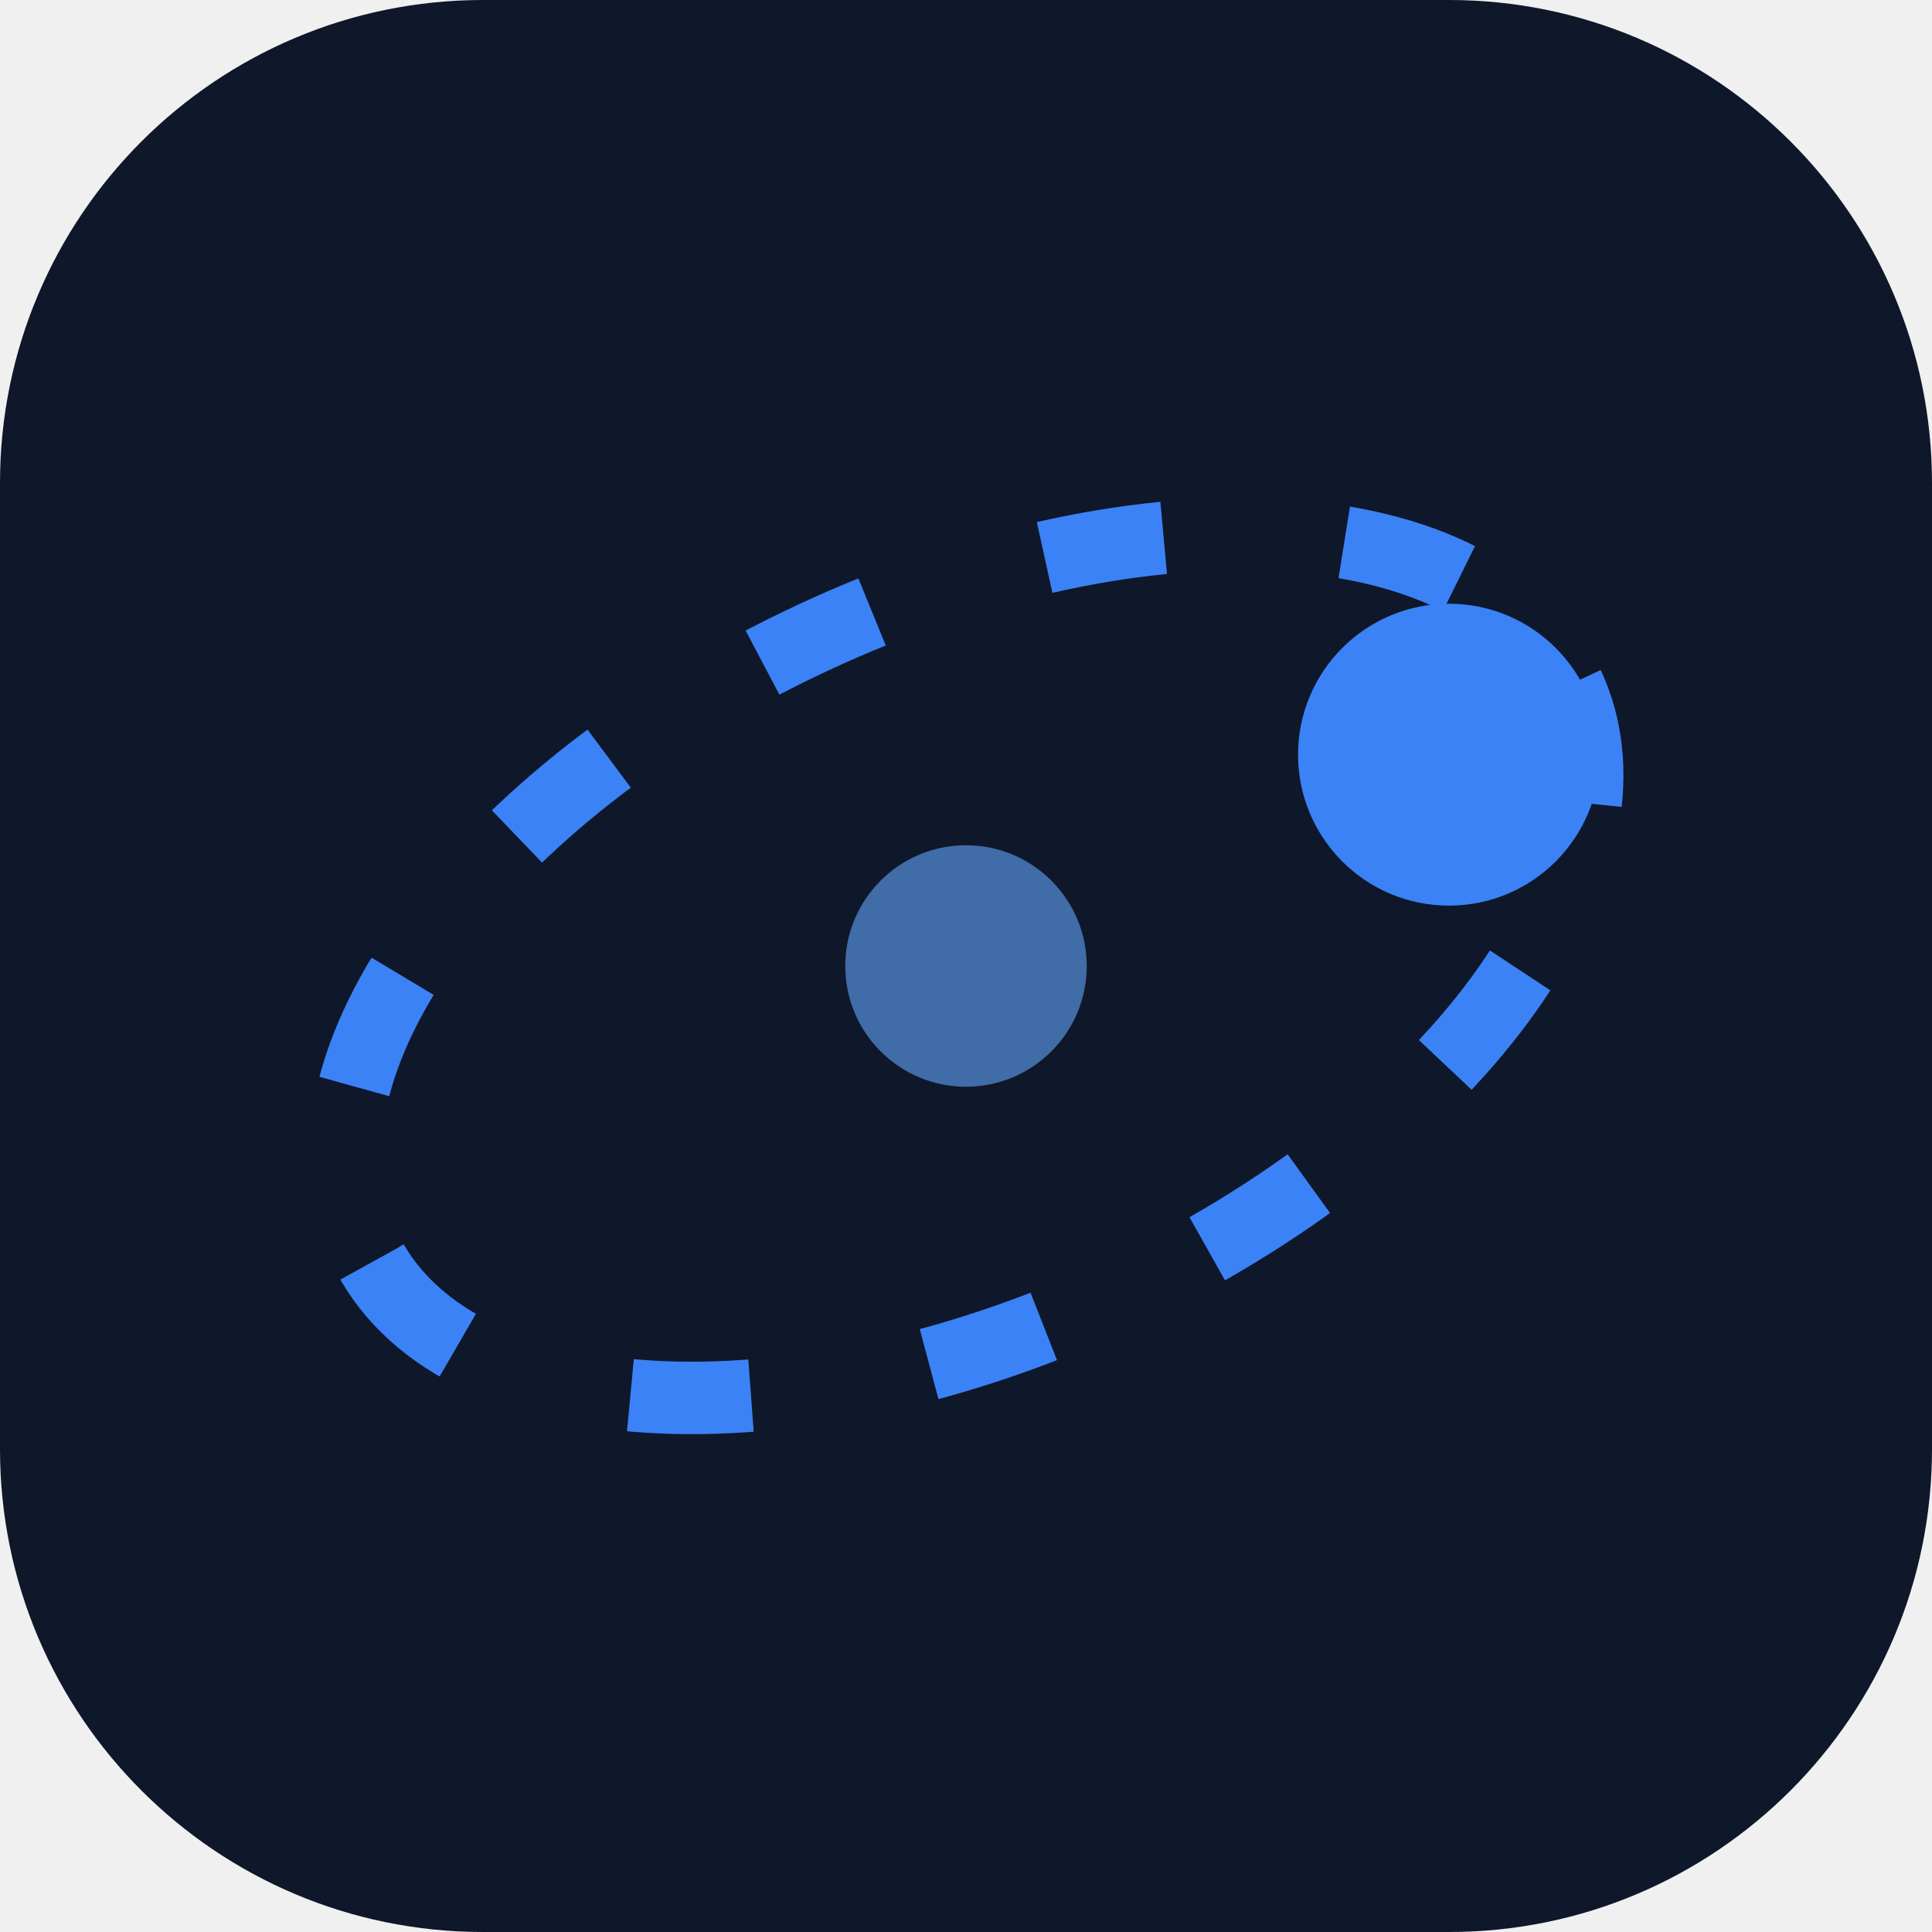
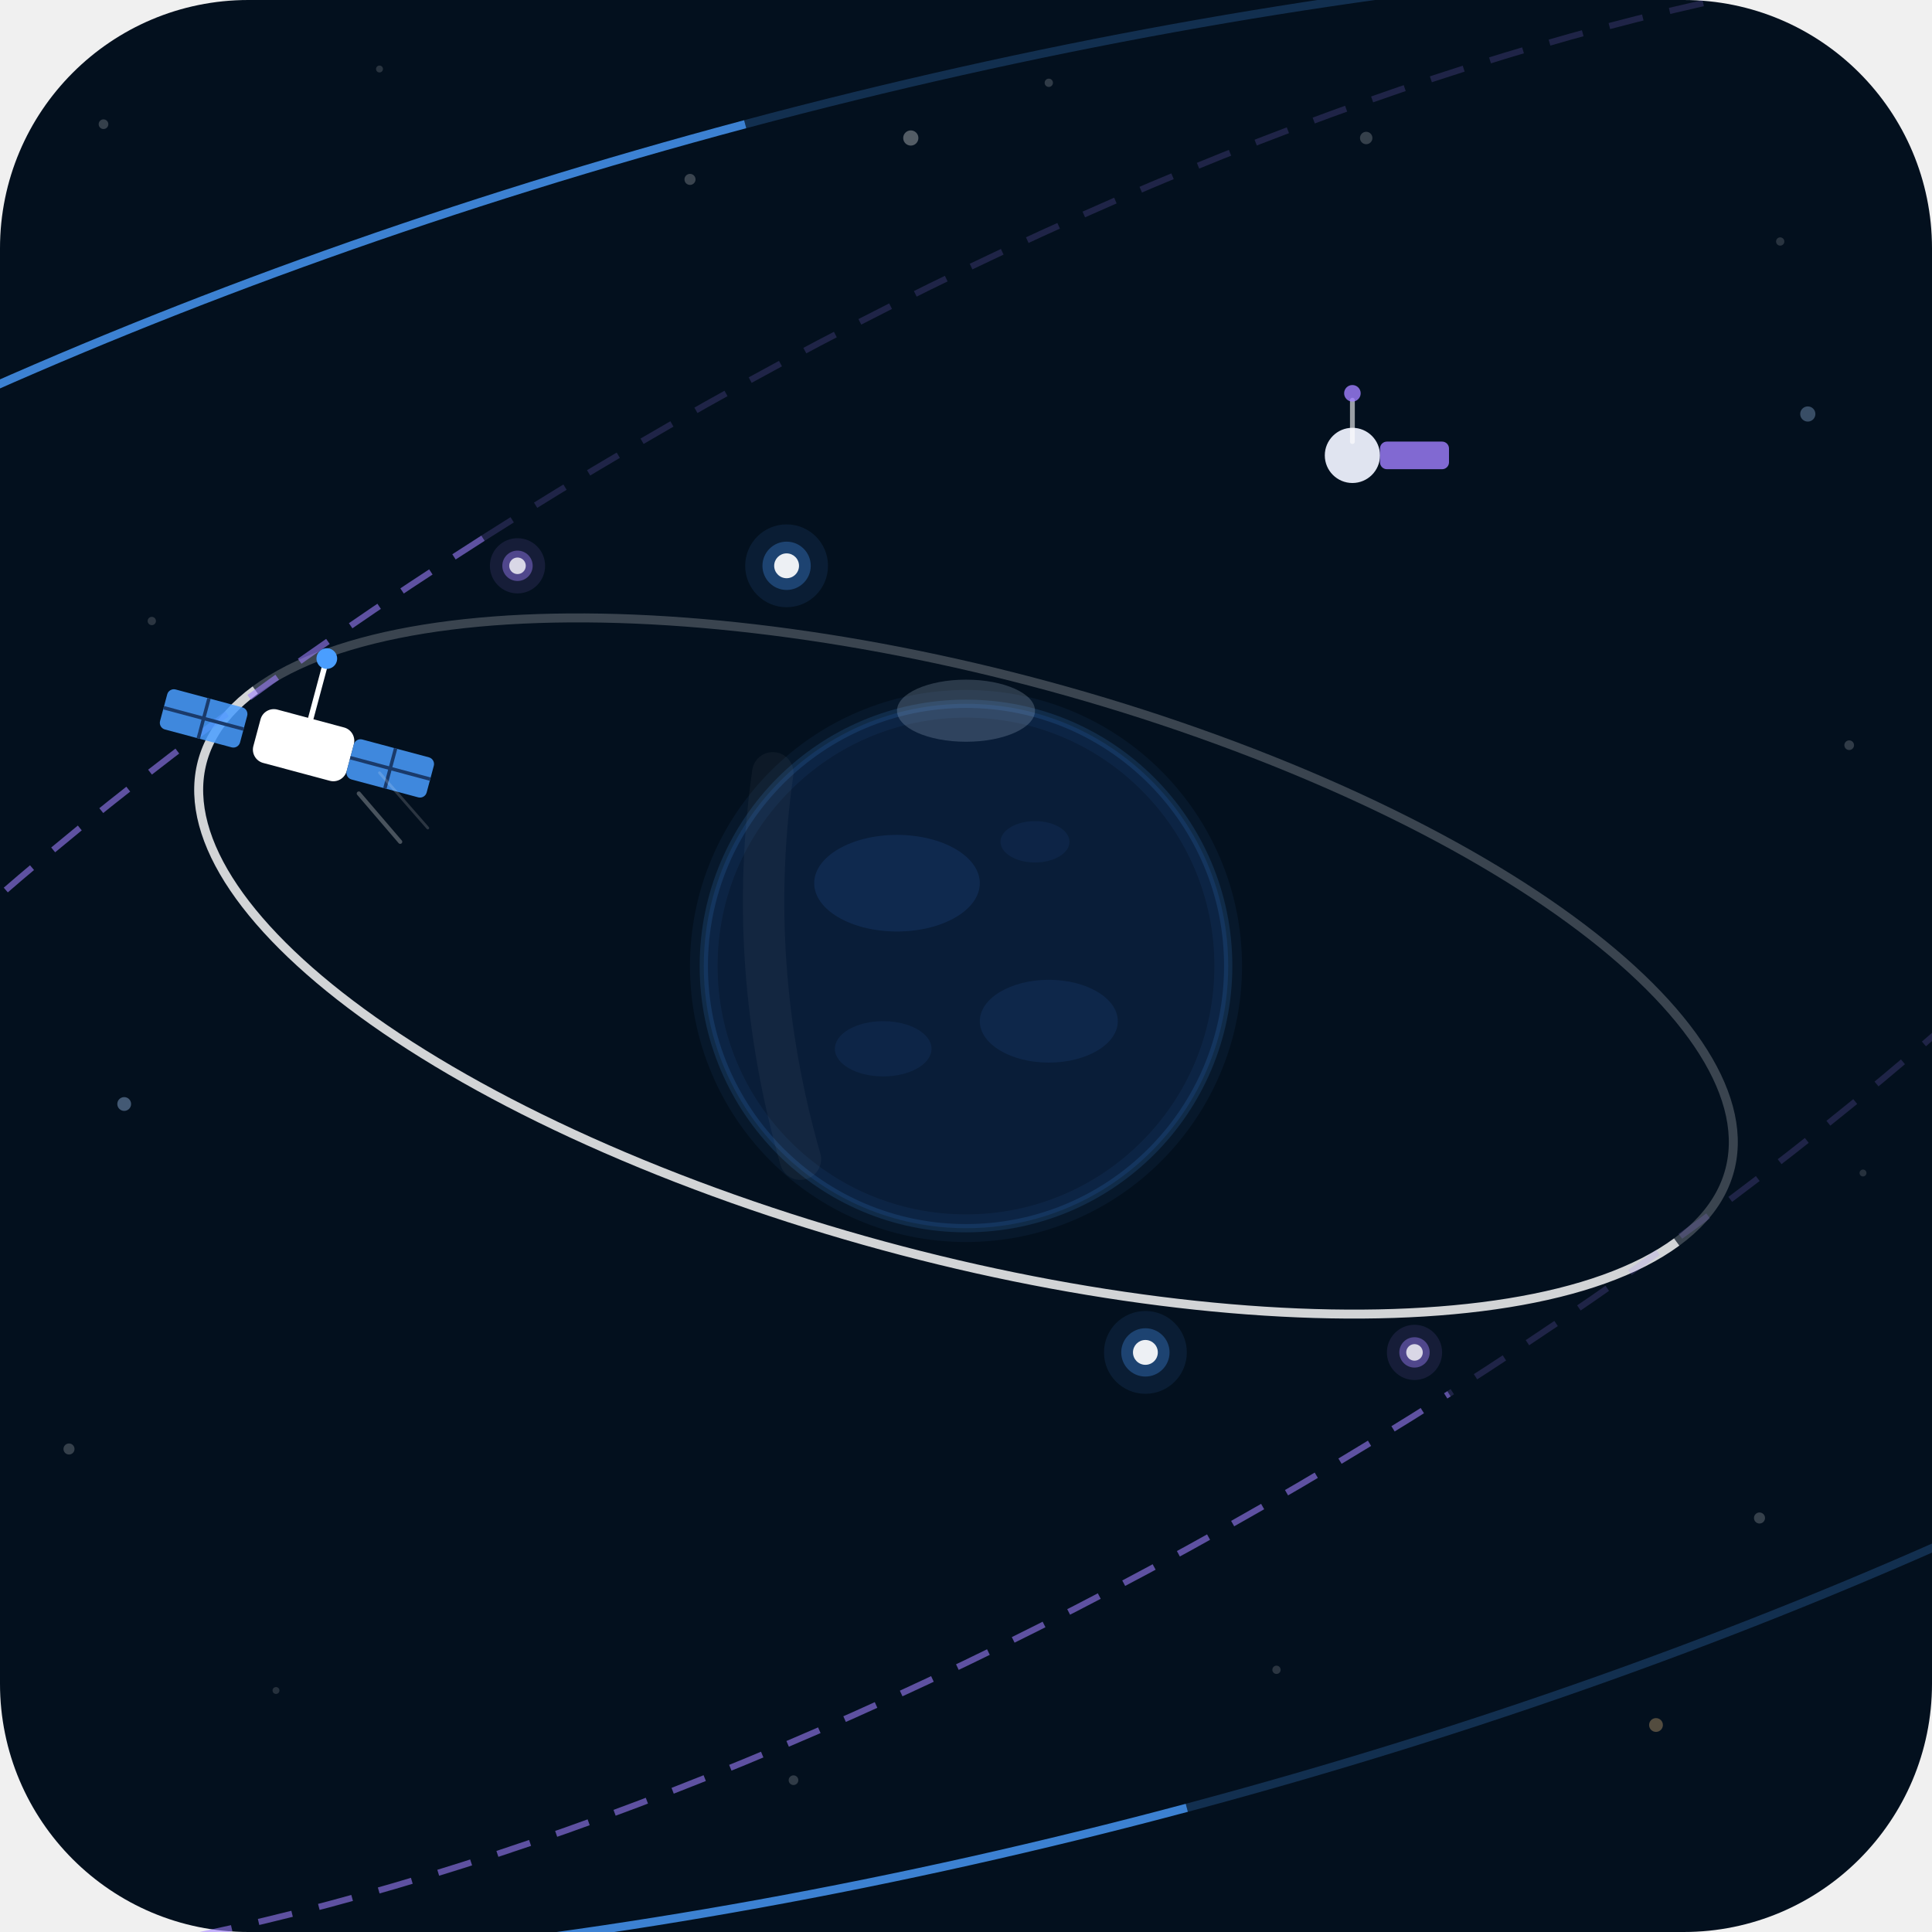
- <svg xmlns="http://www.w3.org/2000/svg" viewBox="0 0 32 32" fill="none">
-   <rect width="32" height="32" rx="8" fill="#0f172a" />
-   <ellipse cx="16" cy="16" rx="11" ry="6" stroke="#3b82f6" stroke-width="1.2" transform="rotate(-25 16 16)" fill="none" stroke-dasharray="2 3" />
-   <circle cx="24" cy="12.5" r="2.5" fill="#3b82f6" />
-   <circle cx="16" cy="16" r="2" fill="#60a5fa" opacity="0.6" />
+ <svg xmlns="http://www.w3.org/2000/svg" viewBox="0 0 280 280" width="280" height="280">
+   <rect width="280" height="280" rx="36" fill="#03101e" />
+   <circle cx="15" cy="18" r=".7" fill="white" opacity=".2" />
+   <circle cx="55" cy="10" r=".5" fill="white" opacity=".15" />
+   <circle cx="100" cy="26" r=".8" fill="white" opacity=".22" />
+   <circle cx="152" cy="12" r=".6" fill="white" opacity=".18" />
+   <circle cx="198" cy="20" r=".9" fill="white" opacity=".2" />
+   <circle cx="258" cy="35" r=".6" fill="white" opacity=".15" />
+   <circle cx="22" cy="90" r=".6" fill="white" opacity=".16" />
+   <circle cx="268" cy="108" r=".7" fill="white" opacity=".18" />
+   <circle cx="10" cy="210" r=".8" fill="white" opacity=".2" />
+   <circle cx="40" cy="245" r=".5" fill="white" opacity=".14" />
+   <circle cx="115" cy="258" r=".7" fill="white" opacity=".18" />
+   <circle cx="185" cy="242" r=".6" fill="white" opacity=".16" />
+   <circle cx="255" cy="220" r=".8" fill="white" opacity=".2" />
+   <circle cx="270" cy="170" r=".5" fill="white" opacity=".14" />
+   <circle cx="132" cy="20" r="1.1" fill="white" opacity=".32" />
+   <circle cx="18" cy="160" r="1" fill="#aad0ff" opacity=".38" />
+   <circle cx="262" cy="60" r="1.1" fill="#aad0ff" opacity=".32" />
+   <circle cx="240" cy="250" r="1" fill="#ffcc88" opacity=".32" />
+   <path d="M 37,100 A 103,38 15 0 1 243,180" fill="none" stroke="white" stroke-width="1.3" opacity=".22" />
+   <path d="M 37,100 A 103,38 15 0 0 243,180" fill="none" stroke="white" stroke-width="1.3" opacity=".82" />
+   <path d="M 108,18 A 38,95 75 0 1 172,262" fill="none" stroke="#4A9EFF" stroke-width="1.2" opacity=".22" />
+   <path d="M 108,18 A 38,95 75 0 0 172,262" fill="none" stroke="#4A9EFF" stroke-width="1.2" opacity=".8" />
+   <path d="M 70,78 A 72,26 -30 0 1 210,202" fill="none" stroke="#a080ff" stroke-width=".9" opacity=".18" stroke-dasharray="5,4" />
+   <path d="M 70,78 A 72,26 -30 0 0 210,202" fill="none" stroke="#a080ff" stroke-width=".9" opacity=".58" stroke-dasharray="5,4" />
+   <circle cx="140" cy="140" r="38" fill="#091d38" />
+   <circle cx="140" cy="140" r="38" fill="none" stroke="#4A9EFF" stroke-width="4" opacity=".06" />
+   <circle cx="140" cy="140" r="38" fill="none" stroke="#4A9EFF" stroke-width="1.2" opacity=".14" />
+   <ellipse cx="130" cy="128" rx="12" ry="7" fill="#112d56" opacity=".75" />
+   <ellipse cx="152" cy="148" rx="10" ry="6" fill="#112d56" opacity=".6" />
+   <ellipse cx="128" cy="152" rx="7" ry="4" fill="#112d56" opacity=".5" />
+   <ellipse cx="150" cy="122" rx="5" ry="3" fill="#112d56" opacity=".45" />
+   <ellipse cx="140" cy="103" rx="10" ry="4.5" fill="#c8ddf4" opacity=".2" />
+   <path d="M 112,112 Q 108,140 116,168" fill="none" stroke="white" stroke-width="6" stroke-linecap="round" opacity=".04" />
+   <circle cx="114" cy="82" r="6" fill="#4A9EFF" opacity=".1" />
+   <circle cx="114" cy="82" r="3.5" fill="#4A9EFF" opacity=".3" />
+   <circle cx="114" cy="82" r="1.8" fill="white" opacity=".92" />
+   <circle cx="166" cy="196" r="6" fill="#4A9EFF" opacity=".1" />
+   <circle cx="166" cy="196" r="3.5" fill="#4A9EFF" opacity=".3" />
+   <circle cx="166" cy="196" r="1.8" fill="white" opacity=".92" />
+   <circle cx="75" cy="82" r="4" fill="#a080ff" opacity=".12" />
+   <circle cx="75" cy="82" r="2.2" fill="#a080ff" opacity=".42" />
+   <circle cx="75" cy="82" r="1.2" fill="white" opacity=".78" />
+   <circle cx="205" cy="196" r="4" fill="#a080ff" opacity=".12" />
+   <circle cx="205" cy="196" r="2.2" fill="#a080ff" opacity=".42" />
+   <circle cx="205" cy="196" r="1.2" fill="white" opacity=".78" />
+   <g transform="rotate(15,44,108)">
+     <rect x="37" y="104" width="14" height="8" rx="2" fill="white" />
+     <rect x="23" y="105" width="12" height="6" rx="1" fill="#4A9EFF" opacity=".85" />
+     <line x1="29" y1="105" x2="29" y2="111" stroke="#1a3a6a" stroke-width=".5" />
+     <line x1="23" y1="108" x2="35" y2="108" stroke="#1a3a6a" stroke-width=".5" />
+     <rect x="51" y="105" width="12" height="6" rx="1" fill="#4A9EFF" opacity=".85" />
+     <line x1="57" y1="105" x2="57" y2="111" stroke="#1a3a6a" stroke-width=".5" />
+     <line x1="51" y1="108" x2="63" y2="108" stroke="#1a3a6a" stroke-width=".5" />
+     <line x1="44" y1="104" x2="44" y2="96" stroke="white" stroke-width=".8" stroke-linecap="round" />
+     <circle cx="44" cy="95" r="1.5" fill="#4A9EFF" />
+   </g>
+   <line x1="52" y1="115" x2="58" y2="122" stroke="white" stroke-width=".6" stroke-linecap="round" opacity=".28" />
+   <line x1="55" y1="112" x2="62" y2="120" stroke="white" stroke-width=".4" stroke-linecap="round" opacity=".16" />
+   <circle cx="196" cy="66" r="4" fill="#e0e4f0" />
+   <rect x="200" y="64" width="10" height="4" rx="1" fill="#a080ff" opacity=".8" />
+   <line x1="196" y1="64" x2="196" y2="58" stroke="white" stroke-width=".7" stroke-linecap="round" opacity=".6" />
+   <circle cx="196" cy="57" r="1.2" fill="#a080ff" opacity=".8" />
</svg>
